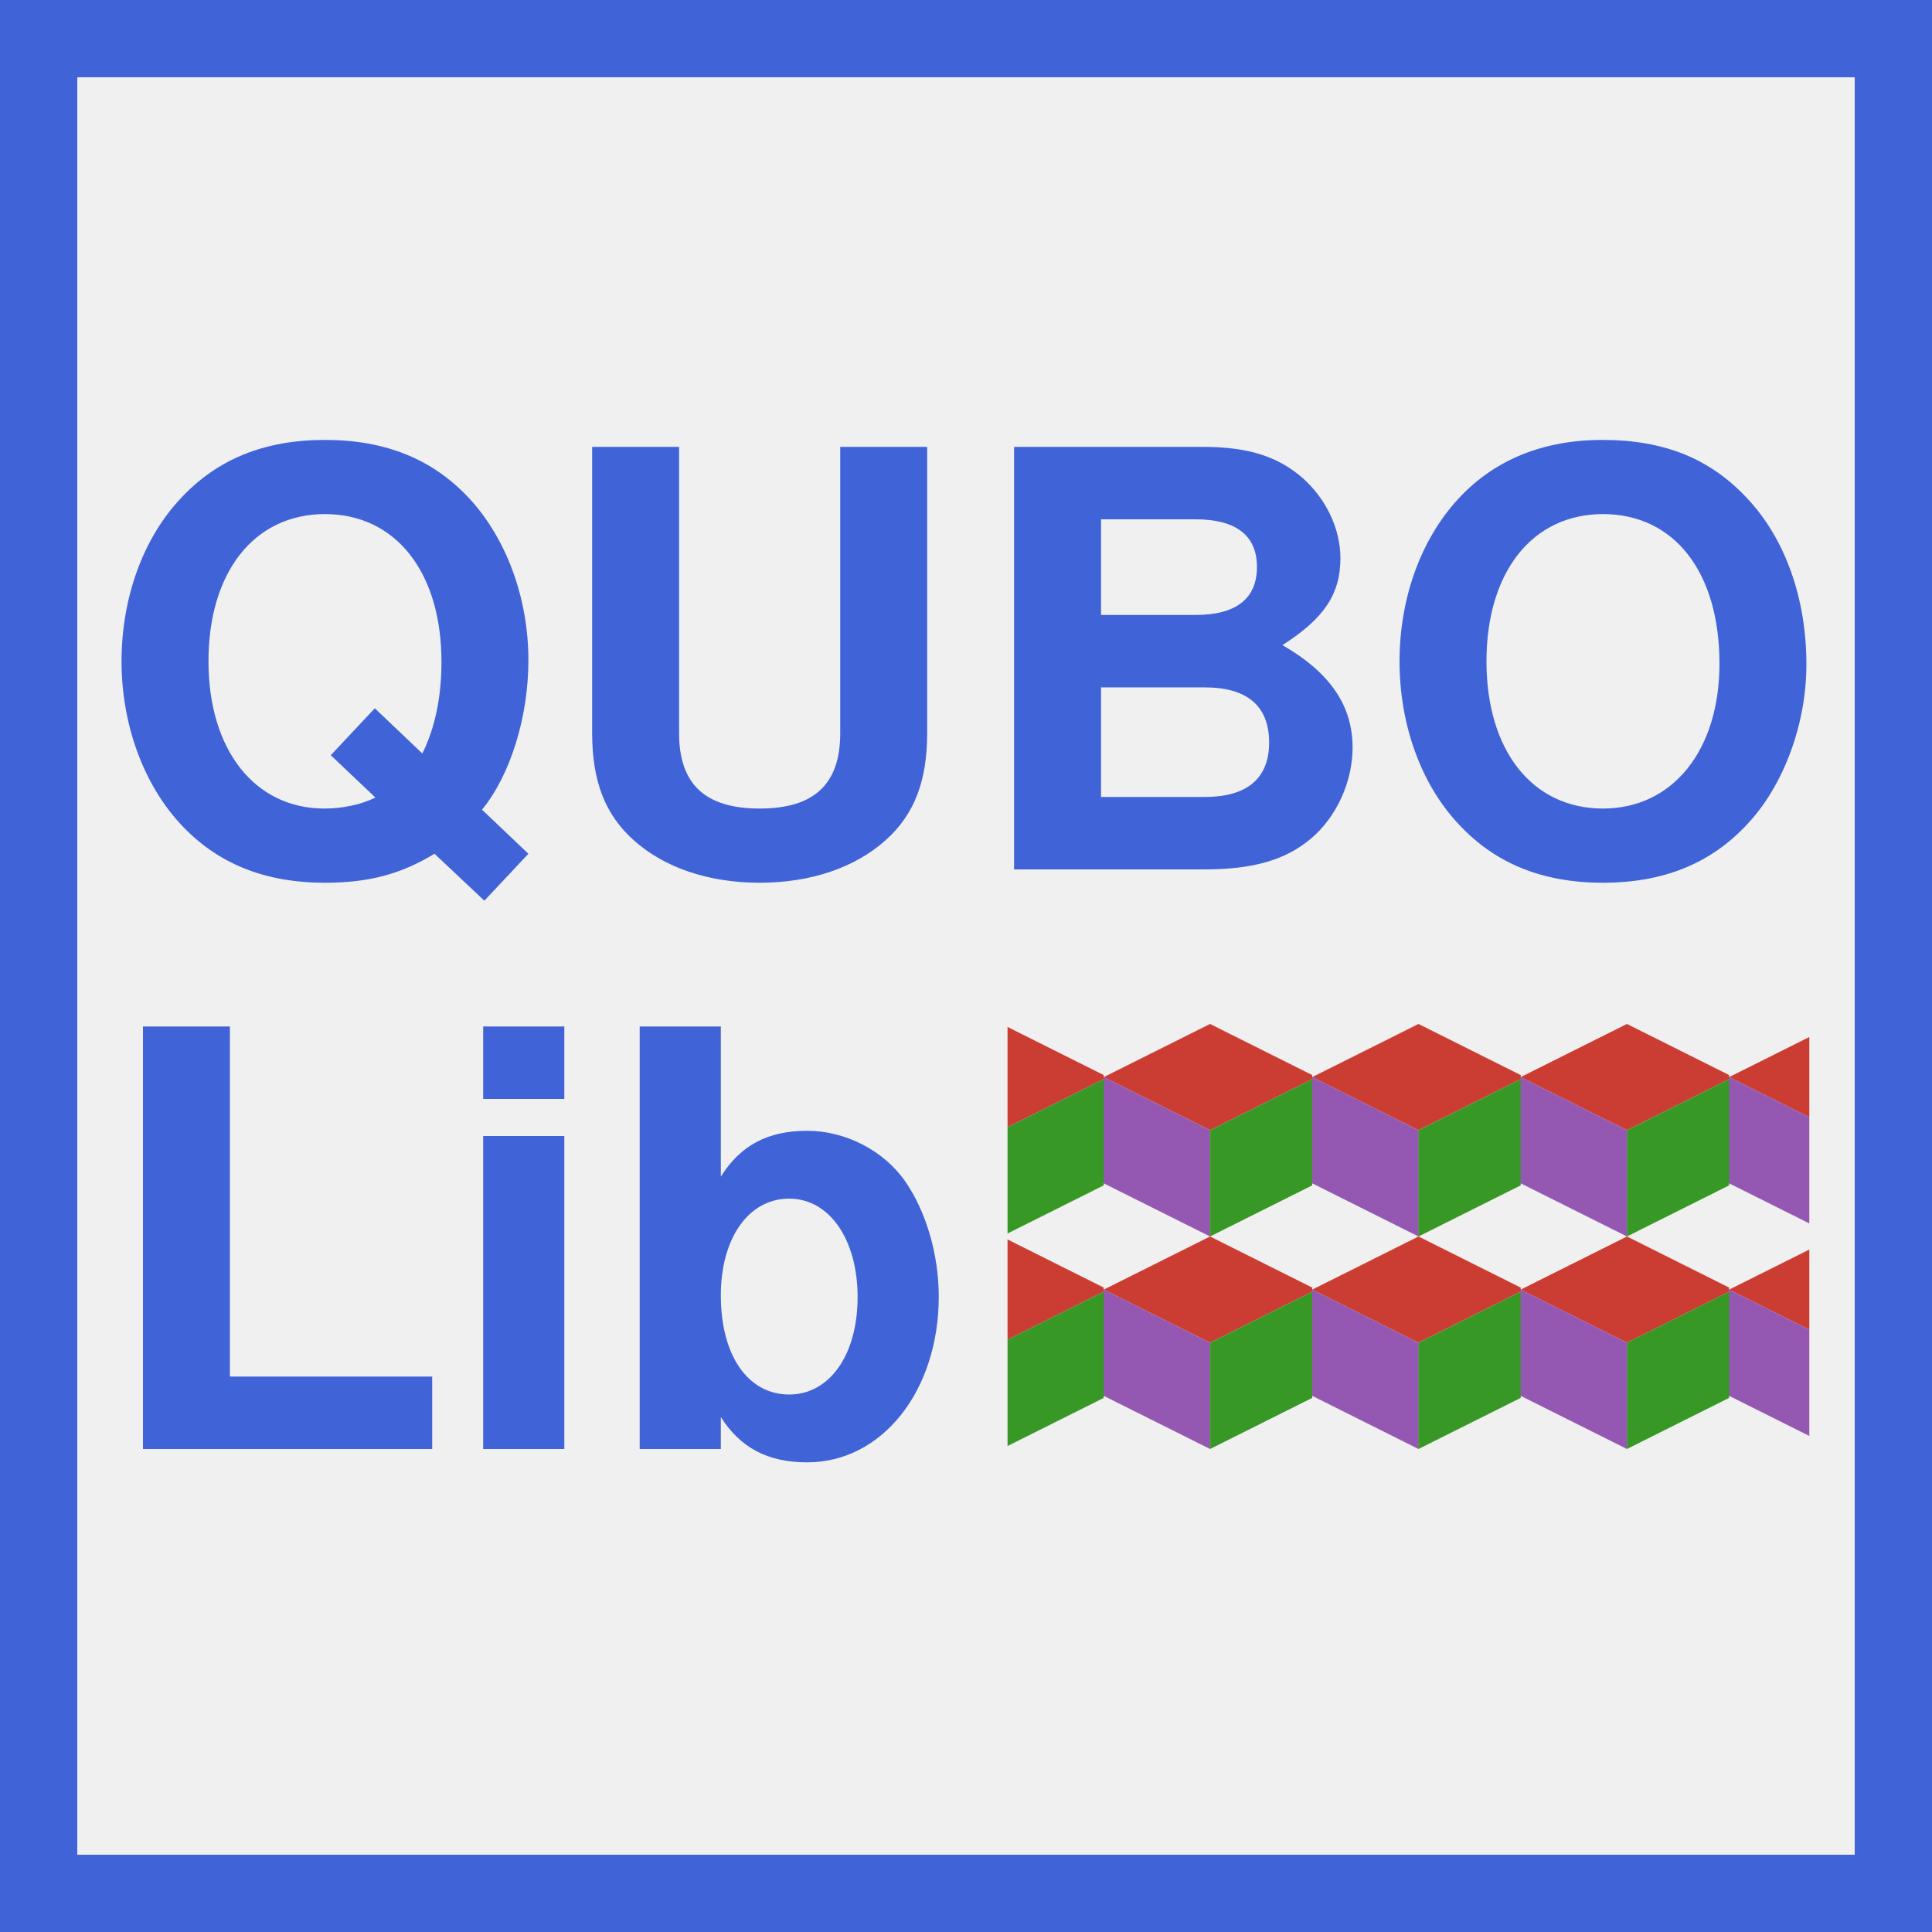
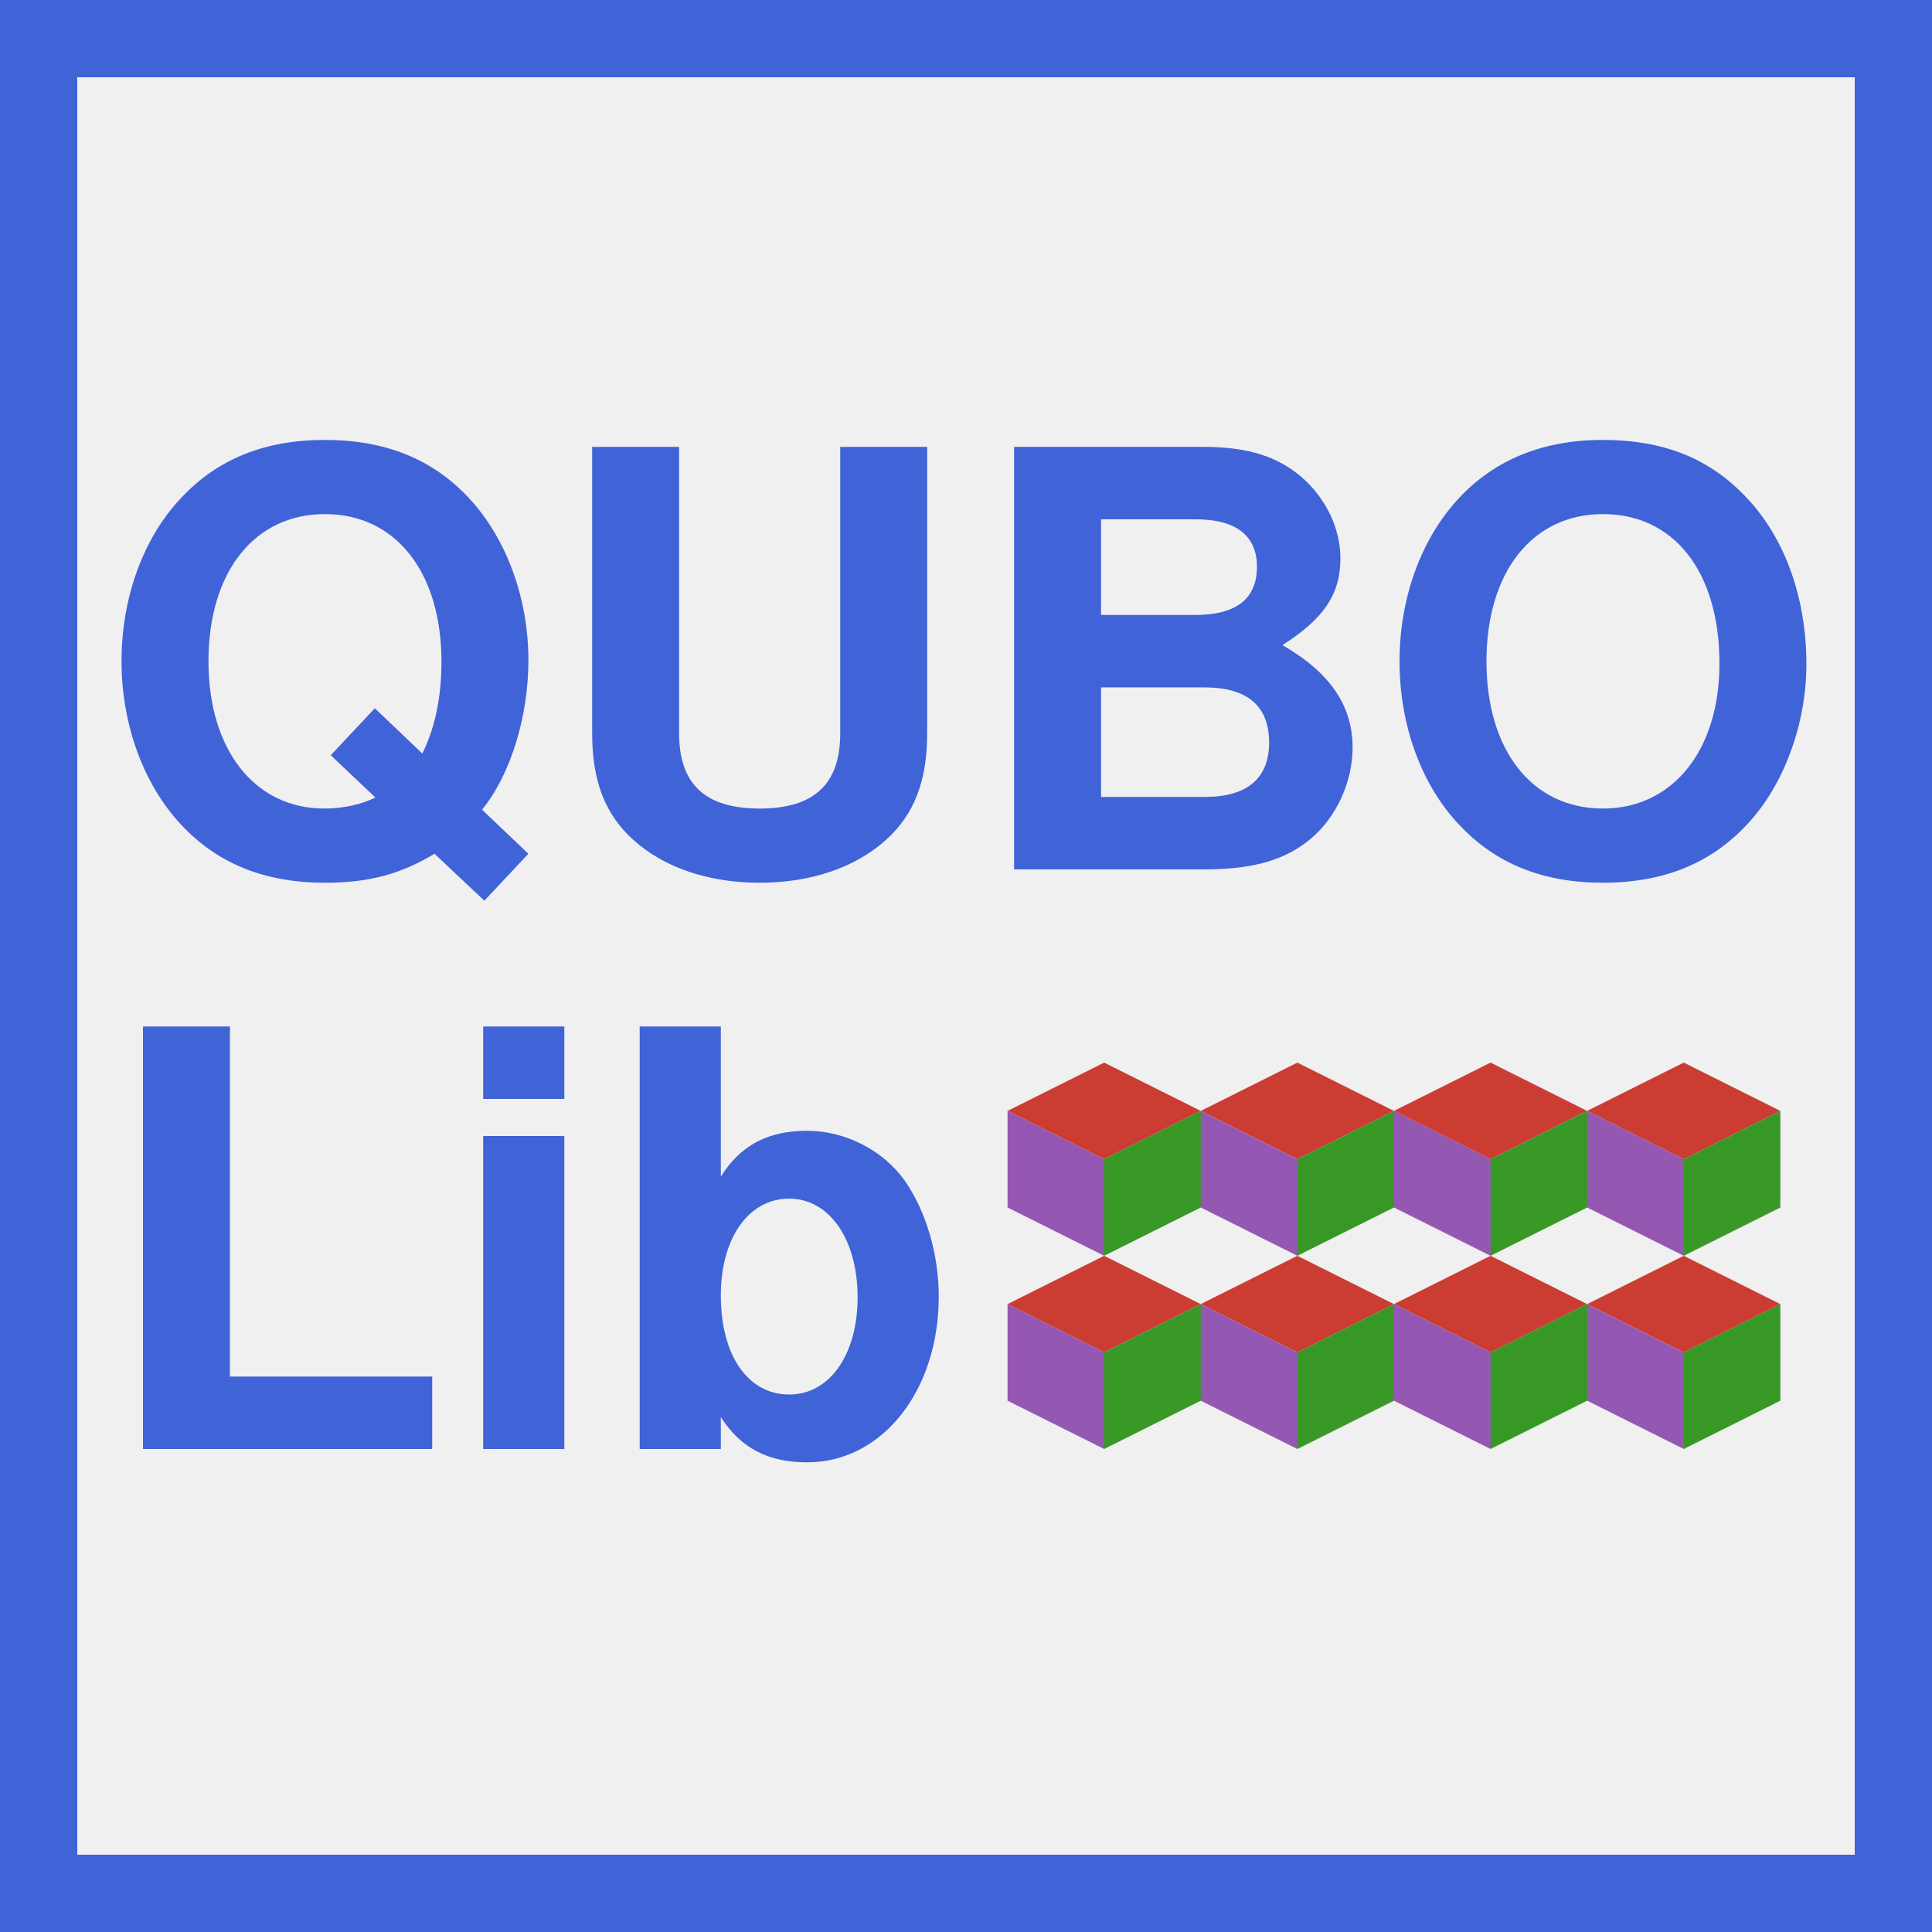
<svg xmlns="http://www.w3.org/2000/svg" width="1000" height="1000" viewBox="0 0 1000 1000">
  <style>
        rect{
        stroke: none;
        stroke-linejoin: round;
        }

        .red{
        fill: #cb3c33;
        stroke-width: 3px;
        }

        .green{
        fill: #389826;
        stroke-width: 5px;
        }

        .blue{
        fill: #4063d8;
        stroke-width: 3px;
        }

        .violet{
        fill: #9558b2;
        stroke-width: 5px;
        }
    </style>
  <defs>
-     <pattern id="pattern" x="10" y="0" width="26%" height="50%">
-       <g transform="scale(1.1)">
-         <path class="red" d="M 50 0 L                  100 25 L 50 50 L 0 25 Z" />
-         <path class="violet" d="M 0 25 L 50 50 L 50                  100 L 0 75 Z" />
-         <path class="green" d="M 50 50 L                  100 25 L                  100 75 L 50                  100 Z" />
-       </g>
+     <pattern id="pattern" x="0" y="0" width="25%" height="50%">
+       <path class="red" d="M 50 0 L              100 25 L 50 50 L 0 25 Z" />
+       <path class="violet" d="M 0 25 L 50 50 L 50              100 L 0 75 Z" />
+       <path class="green" d="M 50 50 L              100 25 L              100 75 L 50              100 Z" />
    </pattern>
    <mask id="mask">
      <rect x="0" y="0" width="1000" height="1000" fill="white" />
      <rect x="40" y="40" width="920" height="920" fill="black" />
      <text x="50" y="450" fill="white" font-size="300" font-family="Helvetica" font-weight="bold">
                QUBO
            </text>
      <text x="50" y="750" fill="white" font-size="300" font-family="Helvetica" font-weight="bold">
                Lib
            </text>
    </mask>
  </defs>
  <g mask="url(#mask)">
    <rect class="blue" x="0" y="0" width="1000" height="1000" stroke="none" />
  </g>
-   <rect fill="url(#pattern)" x="521.5" y="530" width="415" height="220" stroke="none" />
+   <rect fill="url(#pattern)" x="521.5" y="550" width="400" height="200" stroke="none" />
</svg>
